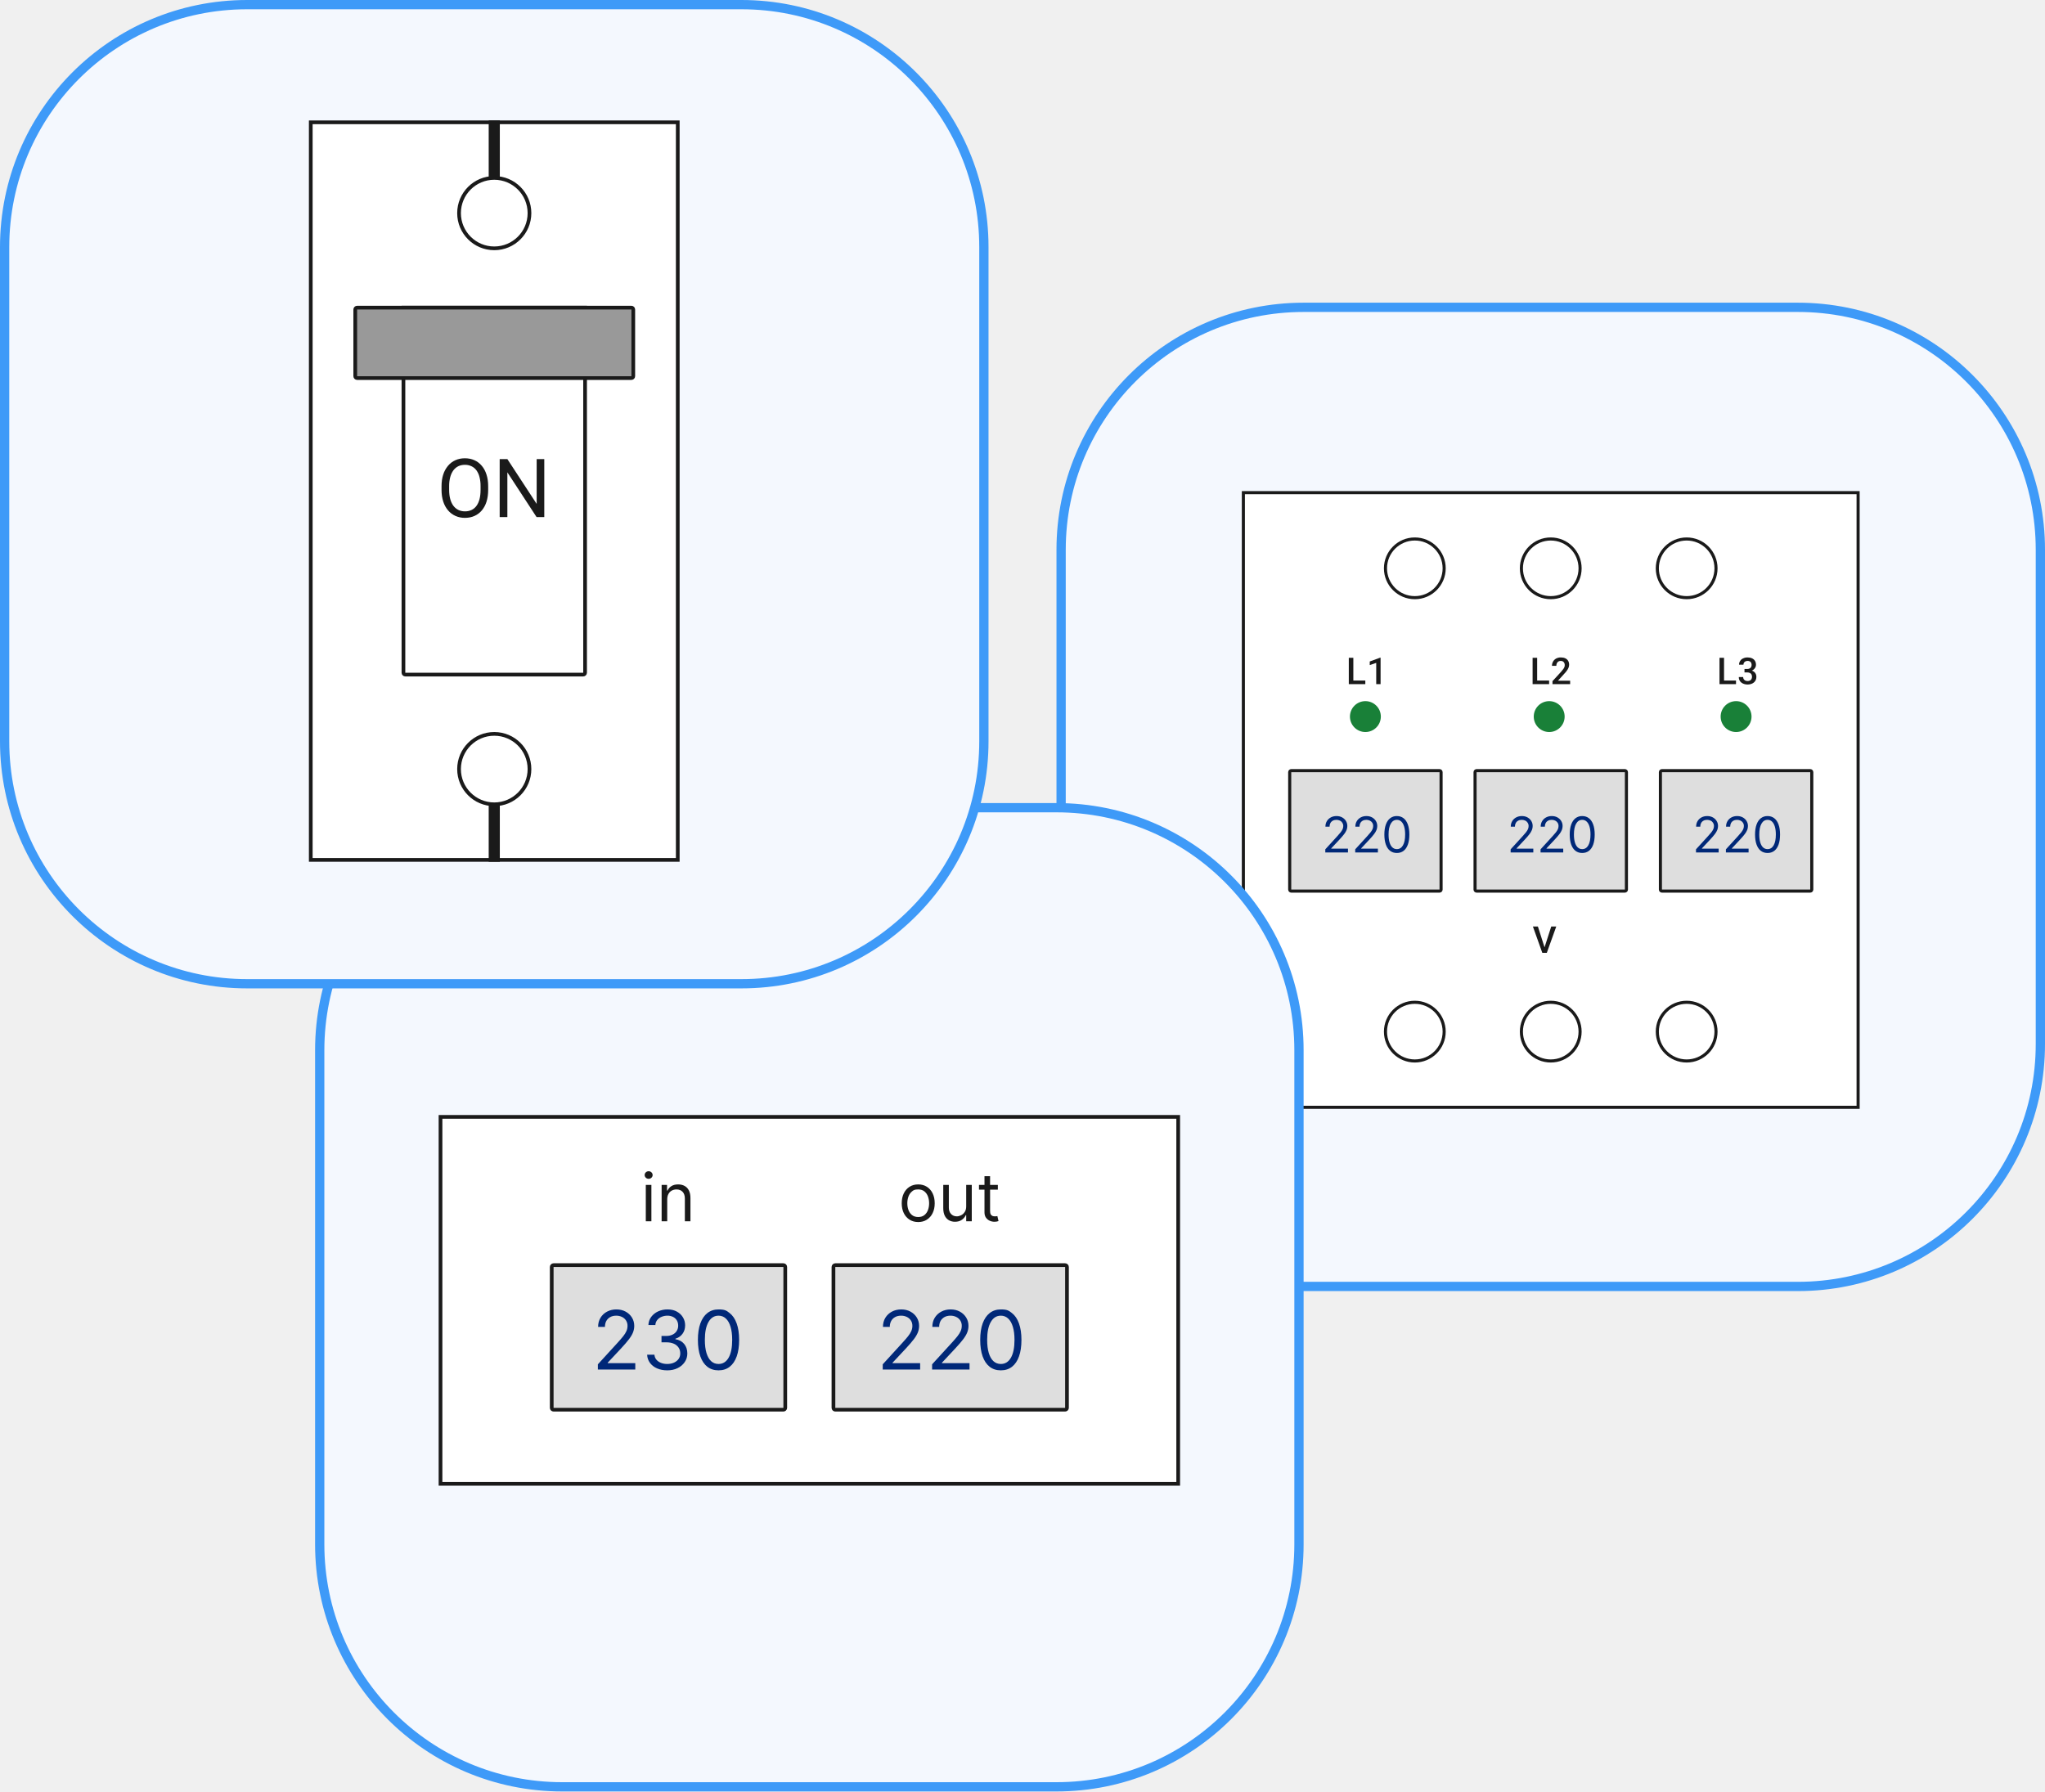
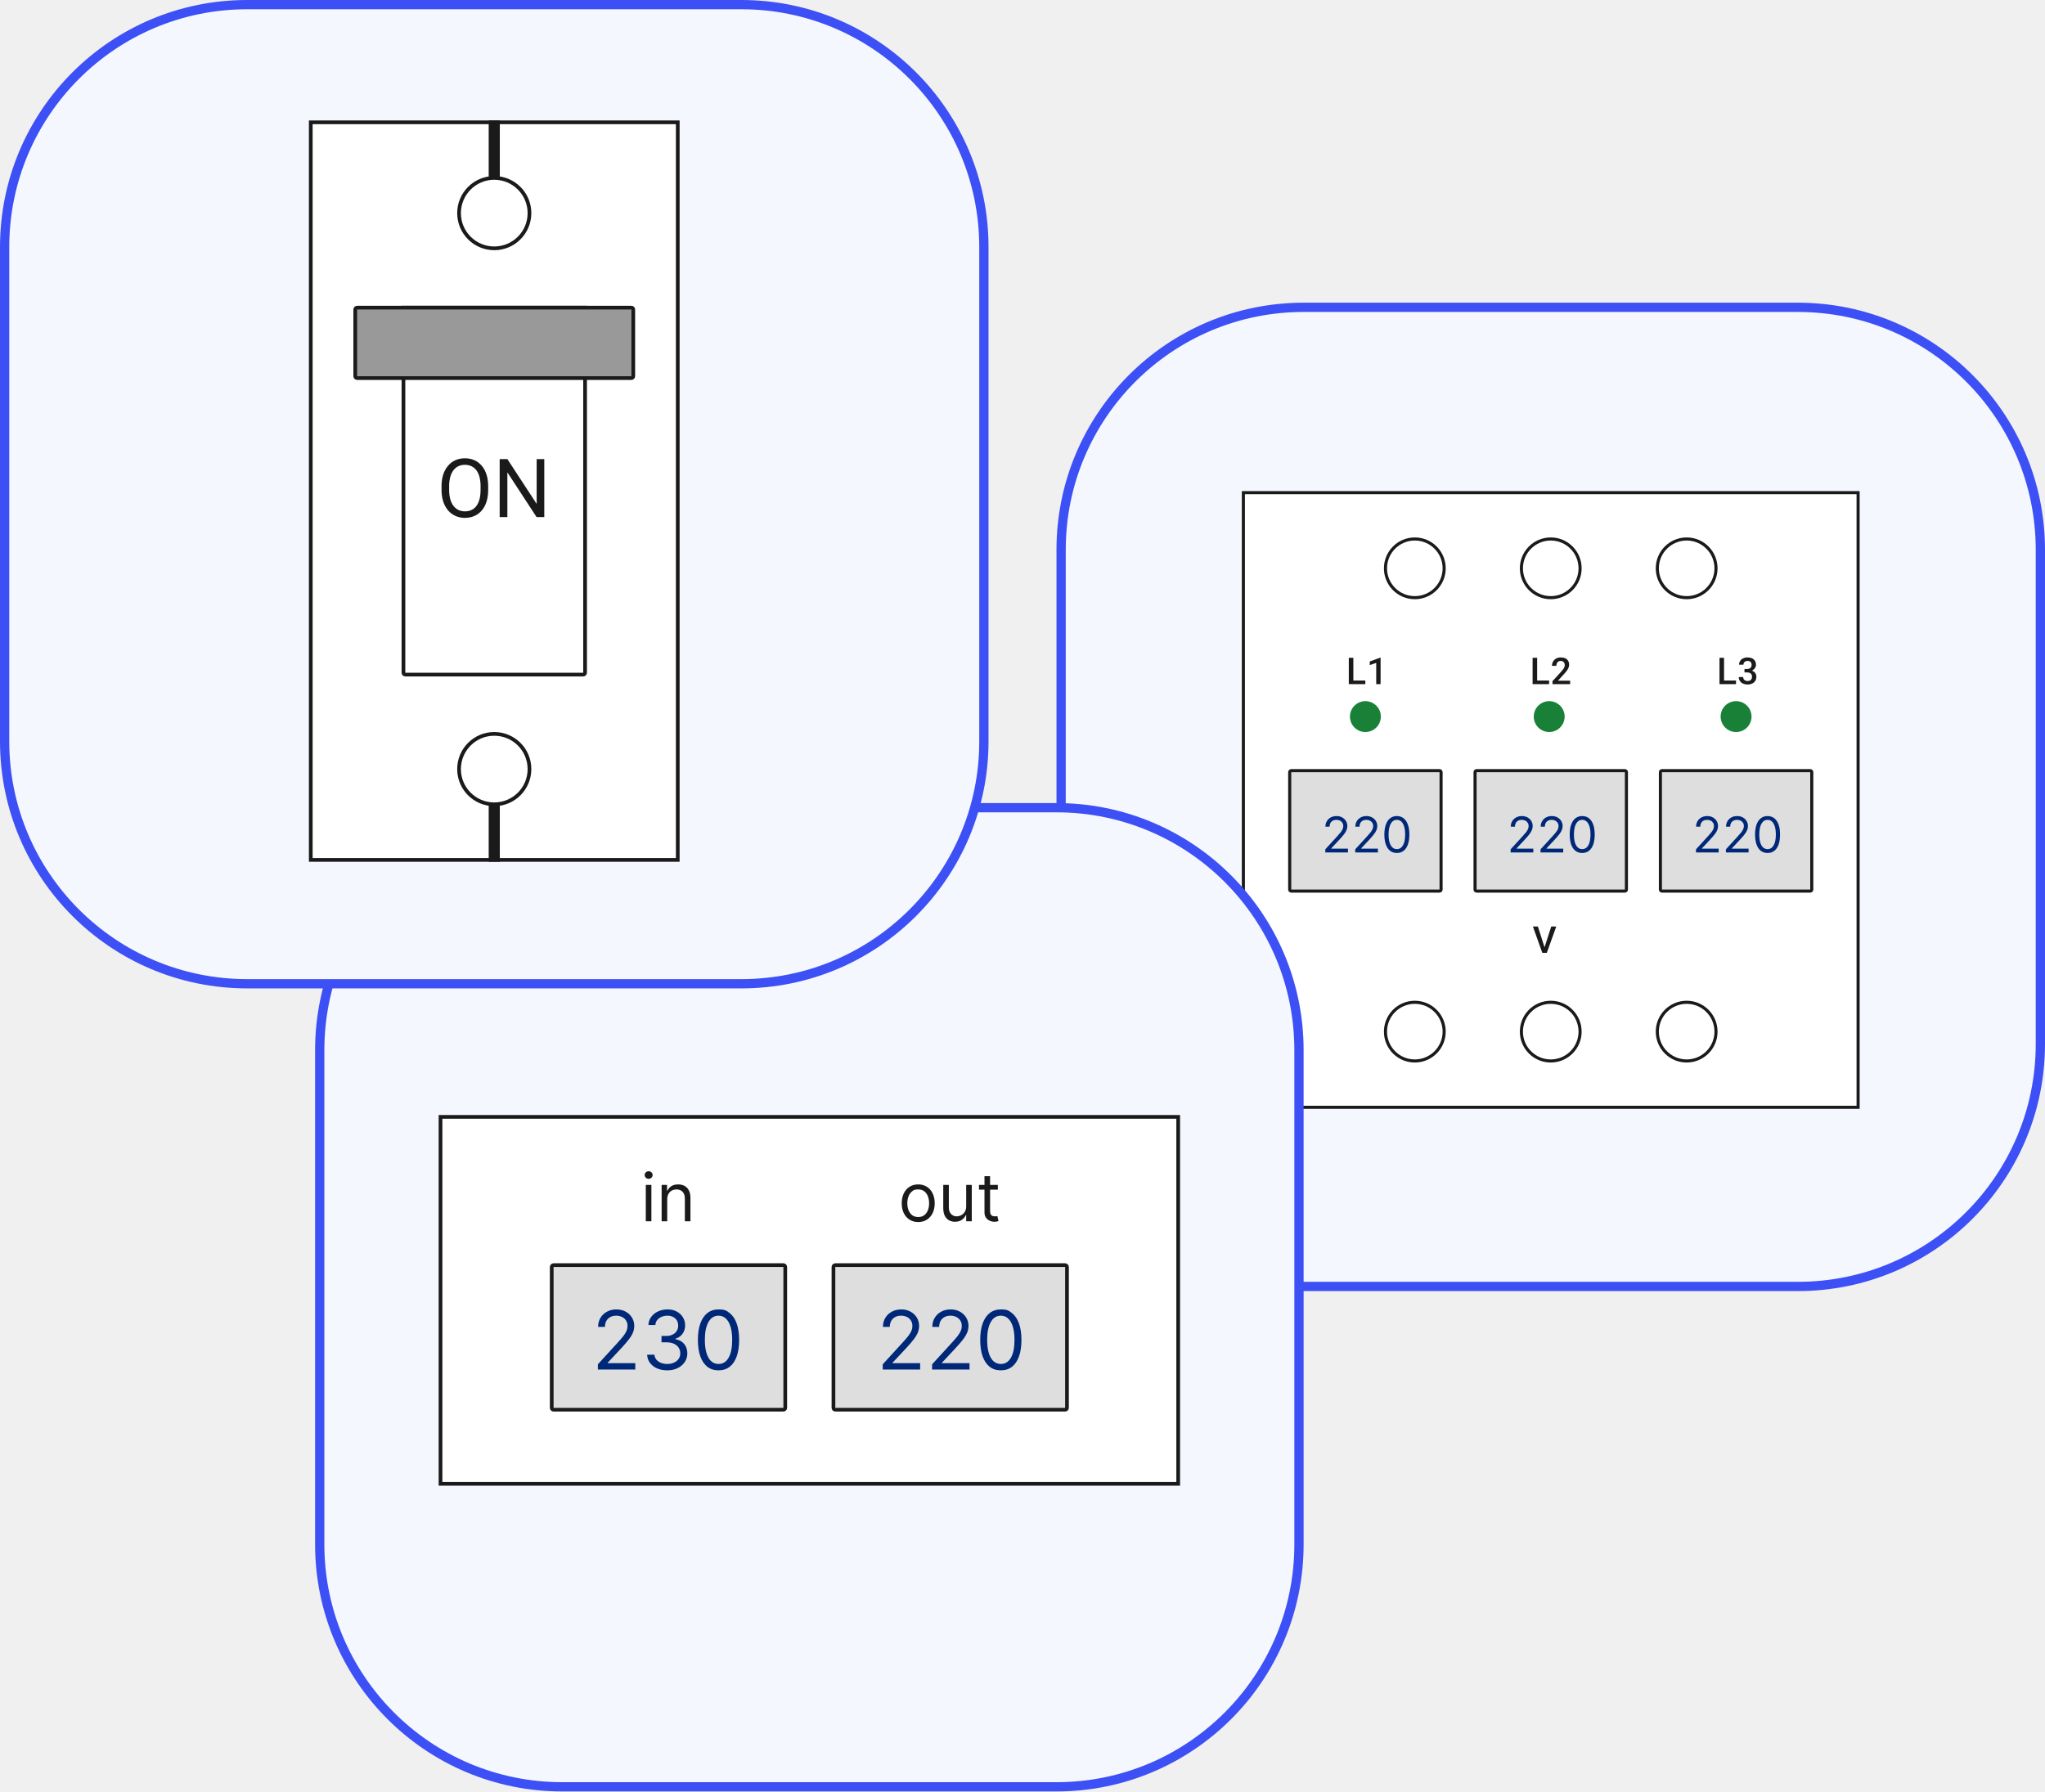
<svg xmlns="http://www.w3.org/2000/svg" width="331" height="290" fill="none">
-   <rect width="158.5" height="158.5" x="171.75" y="49.75" fill="#f4f8fe" stroke="#3e9af8" stroke-width="1.5" rx="39.25" />
+   <rect width="158.5" height="158.5" x="171.75" y="49.75" fill="#f4f8fe" stroke="#3d50f5" stroke-width="1.5" rx="39.25" />
  <path fill="#fff" stroke="#1a1a1a" stroke-width=".5" d="M201.25 79.75h99.5v99.5h-99.5z" />
  <circle cx="251" cy="92" r="4.75" fill="#fff" stroke="#1a1a1a" stroke-width=".5" />
  <circle cx="229" cy="92" r="4.75" fill="#fff" stroke="#1a1a1a" stroke-width=".5" />
  <circle cx="273" cy="92" r="4.75" fill="#fff" stroke="#1a1a1a" stroke-width=".5" />
  <circle cx="251" cy="167" r="4.75" fill="#fff" stroke="#1a1a1a" stroke-width=".5" />
  <circle cx="229" cy="167" r="4.75" fill="#fff" stroke="#1a1a1a" stroke-width=".5" />
  <circle cx="273" cy="167" r="4.75" fill="#fff" stroke="#1a1a1a" stroke-width=".5" />
  <rect width="24.5" height="19.5" x="238.75" y="124.75" fill="#dedede" stroke="#1a1a1a" stroke-width=".5" rx=".25" />
  <rect width="24.5" height="19.5" x="268.75" y="124.75" fill="#dedede" stroke="#1a1a1a" stroke-width=".5" rx=".25" />
  <rect width="24.5" height="19.5" x="208.75" y="124.75" fill="#dedede" stroke="#1a1a1a" stroke-width=".5" rx=".25" />
  <path fill="#002878" d="M244.509 138v-.511l1.92-2.103q.338-.369.557-.642.219-.275.324-.517a1.25 1.25 0 0 0 .108-.511.95.95 0 0 0-.546-.878 1.3 1.3 0 0 0-.568-.122q-.336 0-.585.139a.96.96 0 0 0-.384.384 1.2 1.2 0 0 0-.133.579h-.671q0-.511.236-.898a1.64 1.64 0 0 1 .642-.602q.41-.216.918-.216.511 0 .906.216t.619.583q.225.366.225.815 0 .32-.117.628a2.8 2.8 0 0 1-.397.679q-.281.372-.782.909l-1.307 1.398v.045h2.705V138zm4.843 0v-.511l1.921-2.103q.338-.369.557-.642.218-.275.323-.517a1.25 1.25 0 0 0 .108-.511.94.94 0 0 0-.147-.531.97.97 0 0 0-.398-.347 1.3 1.3 0 0 0-.568-.122q-.336 0-.585.139a.96.96 0 0 0-.384.384 1.2 1.2 0 0 0-.134.579h-.67q0-.511.236-.898a1.64 1.64 0 0 1 .642-.602q.409-.216.917-.216.511 0 .907.216.394.216.619.583.225.366.224.815 0 .32-.116.628a2.8 2.8 0 0 1-.398.679q-.281.372-.781.909l-1.307 1.398v.045h2.705V138zm6.742.08q-.642 0-1.094-.35-.452-.352-.69-1.02-.239-.67-.239-1.619 0-.943.239-1.611.241-.67.693-1.023a1.72 1.72 0 0 1 1.091-.355q.636 0 1.088.355.454.353.693 1.023.241.668.241 1.611 0 .948-.238 1.619-.238.667-.691 1.02-.451.35-1.093.35m0-.625q.637 0 .988-.614.353-.614.353-1.75 0-.756-.162-1.287-.16-.531-.461-.81a1 1 0 0 0-.718-.278q-.631 0-.986.622-.355.62-.355 1.753 0 .756.159 1.284t.457.804q.302.276.725.276m18.415.545v-.511l1.92-2.103q.338-.369.557-.642.219-.275.324-.517a1.25 1.25 0 0 0 .108-.511.95.95 0 0 0-.546-.878 1.3 1.3 0 0 0-.568-.122q-.336 0-.585.139a.96.96 0 0 0-.384.384 1.2 1.2 0 0 0-.133.579h-.671q0-.511.236-.898a1.64 1.64 0 0 1 .642-.602q.41-.216.918-.216.511 0 .906.216t.619.583.225.815q0 .32-.117.628a2.8 2.8 0 0 1-.397.679q-.281.372-.782.909l-1.307 1.398v.045h2.705V138zm4.843 0v-.511l1.921-2.103q.338-.369.557-.642.218-.275.323-.517a1.25 1.25 0 0 0 .108-.511.94.94 0 0 0-.147-.531.97.97 0 0 0-.398-.347 1.3 1.3 0 0 0-.568-.122q-.336 0-.585.139a.96.96 0 0 0-.384.384 1.2 1.2 0 0 0-.134.579h-.67q0-.511.236-.898a1.64 1.64 0 0 1 .642-.602q.409-.216.917-.216.511 0 .907.216.394.216.619.583.224.366.224.815 0 .32-.116.628a2.8 2.8 0 0 1-.398.679q-.281.372-.781.909l-1.307 1.398v.045h2.705V138zm6.742.08q-.642 0-1.094-.35-.451-.352-.69-1.02-.239-.67-.239-1.619 0-.943.239-1.611.242-.67.693-1.023a1.72 1.72 0 0 1 1.091-.355q.636 0 1.088.355.454.353.693 1.023.241.668.241 1.611 0 .948-.238 1.619-.238.667-.691 1.02-.451.35-1.093.35m0-.625q.637 0 .988-.614.353-.614.353-1.75 0-.756-.162-1.287-.16-.531-.461-.81a1 1 0 0 0-.718-.278q-.631 0-.986.622-.355.62-.355 1.753 0 .756.159 1.284t.457.804q.302.276.725.276m-71.585.545v-.511l1.92-2.103q.338-.369.557-.642.219-.275.324-.517a1.25 1.25 0 0 0 .108-.511.95.95 0 0 0-.546-.878 1.3 1.3 0 0 0-.568-.122q-.336 0-.585.139a.96.96 0 0 0-.384.384 1.2 1.2 0 0 0-.133.579h-.671q0-.511.236-.898a1.64 1.64 0 0 1 .642-.602q.41-.216.918-.216.511 0 .906.216t.619.583q.225.366.225.815 0 .32-.117.628a2.8 2.8 0 0 1-.397.679q-.281.372-.782.909l-1.307 1.398v.045h2.705V138zm4.843 0v-.511l1.921-2.103q.338-.369.557-.642.218-.275.323-.517a1.25 1.25 0 0 0 .108-.511.94.94 0 0 0-.147-.531.97.97 0 0 0-.398-.347 1.3 1.3 0 0 0-.568-.122q-.336 0-.585.139a.96.96 0 0 0-.384.384 1.2 1.2 0 0 0-.134.579h-.67q0-.511.236-.898a1.64 1.64 0 0 1 .642-.602q.409-.216.917-.216.511 0 .907.216.394.216.619.583.225.366.224.815 0 .32-.116.628a2.8 2.8 0 0 1-.398.679q-.281.372-.781.909l-1.307 1.398v.045h2.705V138zm6.742.08q-.642 0-1.094-.35-.451-.352-.69-1.02-.239-.67-.239-1.619 0-.943.239-1.611.242-.67.693-1.023a1.72 1.72 0 0 1 1.091-.355q.636 0 1.088.355.454.353.693 1.023.241.668.241 1.611 0 .948-.238 1.619-.238.667-.691 1.02-.451.35-1.093.35m0-.625q.636 0 .988-.614.353-.614.353-1.75 0-.756-.162-1.287-.16-.531-.461-.81a1 1 0 0 0-.718-.278q-.631 0-.986.622-.355.62-.355 1.753 0 .756.159 1.284t.457.804q.302.276.725.276" />
  <circle cx="221" cy="116" r="2.5" fill="#198038" />
  <path fill="#1a1a1a" d="M220.987 110.167v.583h-2.142v-.583zm-1.937-3.683v4.266h-.735v-4.266zm4.409-.014v4.28h-.706v-3.442l-1.046.354v-.583l1.667-.609z" />
  <circle cx="250.75" cy="116" r="2.5" fill="#198038" />
  <path fill="#1a1a1a" d="M250.737 110.167v.583h-2.142v-.583zm-1.937-3.683v4.266h-.735v-4.266zm5.34 3.704v.562h-2.859v-.483l1.389-1.515q.228-.258.36-.445.132-.188.185-.337a.86.86 0 0 0-.021-.651.56.56 0 0 0-.217-.243.64.64 0 0 0-.348-.091.74.74 0 0 0-.399.103.64.64 0 0 0-.243.284 1 1 0 0 0-.082.41h-.706q0-.372.17-.679.17-.311.492-.493a1.54 1.54 0 0 1 .777-.184q.427 0 .726.143.299.144.454.408.158.262.158.624 0 .198-.064.395a2 2 0 0 1-.185.393 3.4 3.4 0 0 1-.278.389q-.161.194-.354.393l-.923 1.017z" />
  <circle cx="281" cy="116" r="2.5" fill="#198038" />
  <path fill="#1a1a1a" d="M280.987 110.167v.583h-2.142v-.583zm-1.937-3.683v4.266h-.735v-4.266zm3.31 1.814h.422q.246 0 .407-.085a.55.55 0 0 0 .243-.234.7.7 0 0 0 .08-.343.75.75 0 0 0-.074-.346.5.5 0 0 0-.216-.226.8.8 0 0 0-.367-.079.75.75 0 0 0-.34.077.6.6 0 0 0-.237.21.6.6 0 0 0-.088.323h-.709q0-.34.179-.604c.179-.264.281-.313.486-.413q.31-.152.698-.152.412 0 .72.137.31.135.484.405.173.269.173.668a.9.9 0 0 1-.085.369 1.1 1.1 0 0 1-.252.343q-.168.151-.416.249a1.7 1.7 0 0 1-.578.093h-.53zm0 .551v-.387h.53q.375 0 .639.088.266.087.434.243a.9.9 0 0 1 .243.349q.08.195.079.416 0 .299-.108.533a1.1 1.1 0 0 1-.302.392 1.3 1.3 0 0 1-.46.244 1.9 1.9 0 0 1-1.096.005 1.4 1.4 0 0 1-.451-.225 1.1 1.1 0 0 1-.316-.378 1.15 1.15 0 0 1-.115-.527h.706q0 .19.088.336a.64.64 0 0 0 .252.226q.165.082.375.082a.86.86 0 0 0 .384-.079.56.56 0 0 0 .246-.234.75.75 0 0 0 .088-.375.75.75 0 0 0-.097-.405.57.57 0 0 0-.275-.228 1.1 1.1 0 0 0-.422-.076zm-32.401 44.622 1.122-3.487h.812l-1.53 4.266h-.548zm-1.037-3.487 1.113 3.487.152.779h-.55l-1.524-4.266z" />
-   <rect width="158.5" height="158.5" x="51.75" y="130.75" fill="#f4f8fe" stroke="#3e9af8" stroke-width="1.5" rx="39.25" />
+   <rect width="158.5" height="158.5" x="51.75" y="130.75" fill="#f4f8fe" stroke="#3d50f5" stroke-width="1.5" rx="39.25" />
  <path fill="#fff" stroke="#1a1a1a" stroke-width=".6" d="M71.3 180.8h119.4v59.4H71.3z" />
  <rect width="37.8" height="23.4" x="134.9" y="204.8" fill="#dedede" stroke="#1a1a1a" stroke-width=".6" rx=".3" />
  <path fill="#002878" d="M142.877 221.7v-.844l3.168-3.468q.558-.61.919-1.06.362-.454.534-.853.179-.403.179-.844 0-.505-.244-.876a1.6 1.6 0 0 0-.656-.572 2.1 2.1 0 0 0-.938-.202q-.554 0-.966.23-.407.225-.632.633a2 2 0 0 0-.221.956h-1.106q0-.843.389-1.481.39-.637 1.06-.994.674-.356 1.514-.356.844 0 1.495.356.651.357 1.022.961.37.605.37 1.345 0 .53-.192 1.036-.188.502-.656 1.121-.465.613-1.289 1.5l-2.157 2.306v.075h4.463v1.031zm7.992 0v-.844l3.169-3.468q.557-.61.918-1.06.361-.454.535-.853.178-.403.178-.844a1.55 1.55 0 0 0-.9-1.448 2.1 2.1 0 0 0-.938-.202q-.552 0-.965.23a1.6 1.6 0 0 0-.633.633q-.22.408-.22.956h-1.107q0-.843.389-1.481.39-.637 1.06-.994.674-.356 1.514-.356.844 0 1.495.356.651.357 1.022.961.37.605.37 1.345 0 .53-.192 1.036-.188.502-.656 1.121-.464.613-1.289 1.5l-2.156 2.306v.075h4.462v1.031zm11.123.131q-1.06 0-1.804-.576-.746-.582-1.14-1.683-.393-1.106-.393-2.672 0-1.556.393-2.658.399-1.106 1.144-1.687.75-.586 1.8-.586c1.05 0 1.299.195 1.796.586q.75.581 1.143 1.687.399 1.103.399 2.658 0 1.566-.394 2.672-.394 1.101-1.139 1.683-.746.576-1.805.576m0-1.031q1.05 0 1.631-1.012.582-1.013.582-2.888 0-1.247-.267-2.123-.263-.877-.76-1.336a1.68 1.68 0 0 0-1.186-.46q-1.041 0-1.626 1.027-.586 1.022-.586 2.892 0 1.247.262 2.119.263.871.755 1.327.497.454 1.195.454" />
  <rect width="37.8" height="23.4" x="89.3" y="204.8" fill="#dedede" stroke="#1a1a1a" stroke-width=".6" rx=".3" />
  <path fill="#002878" d="M96.77 221.7v-.844l3.169-3.468q.558-.61.919-1.06.36-.454.534-.853.178-.403.178-.844a1.56 1.56 0 0 0-.243-.876 1.6 1.6 0 0 0-.657-.572 2.1 2.1 0 0 0-.937-.202q-.553 0-.966.23a1.6 1.6 0 0 0-.633.633q-.22.408-.22.956h-1.106q0-.843.389-1.481.389-.637 1.06-.994a3.2 3.2 0 0 1 1.513-.356q.844 0 1.496.356.651.357 1.021.961.37.605.371 1.345 0 .53-.192 1.036-.187.502-.657 1.121-.464.613-1.289 1.5l-2.156 2.306v.075h4.463v1.031zm11.236.131q-.928 0-1.654-.318a2.83 2.83 0 0 1-1.149-.886 2.4 2.4 0 0 1-.459-1.327h1.181q.037.465.319.802.281.333.736.515.455.183 1.007.183.62 0 1.097-.215.478-.216.75-.6.273-.385.272-.891 0-.53-.262-.933a1.74 1.74 0 0 0-.769-.637q-.506-.23-1.238-.23h-.768v-1.031h.768q.573 0 1.004-.207a1.56 1.56 0 0 0 .928-1.462q0-.488-.216-.848a1.5 1.5 0 0 0-.609-.563 2 2 0 0 0-.919-.202q-.497 0-.938.183-.436.178-.712.521a1.36 1.36 0 0 0-.3.815h-1.125q.028-.755.455-1.322a2.86 2.86 0 0 1 1.115-.89 3.6 3.6 0 0 1 1.524-.319q.89 0 1.528.361.637.355.98.942.342.586.342 1.266 0 .81-.427 1.383a2.16 2.16 0 0 1-1.148.792v.075q.909.15 1.42.773.511.62.511 1.533 0 .783-.427 1.406a2.9 2.9 0 0 1-1.153.975q-.73.357-1.664.356m8.292 0q-1.059 0-1.804-.576-.746-.582-1.139-1.683-.394-1.106-.394-2.672 0-1.556.394-2.658.398-1.106 1.143-1.687.75-.586 1.8-.586c1.05 0 1.299.195 1.796.586q.75.581 1.143 1.687.399 1.103.399 2.658 0 1.566-.394 2.672-.393 1.101-1.139 1.683-.745.576-1.805.576m0-1.031q1.05 0 1.632-1.012.58-1.013.581-2.888 0-1.247-.267-2.123-.262-.877-.76-1.336a1.68 1.68 0 0 0-1.186-.46q-1.04 0-1.626 1.027-.586 1.022-.586 2.892 0 1.247.262 2.119.263.871.755 1.327.497.454 1.195.454" />
  <path fill="#1a1a1a" d="M104.528 197.7v-5.891h.905v5.891zm.461-6.873a.65.65 0 0 1-.457-.18.58.58 0 0 1-.188-.433q0-.253.188-.434.192-.18.457-.18a.63.63 0 0 1 .452.18.58.58 0 0 1 .192.434.57.57 0 0 1-.192.433.63.63 0 0 1-.452.18m3.007 3.329v3.544h-.905v-5.891h.875v.921h.076q.207-.449.629-.721.423-.276 1.09-.276.597 0 1.047.245.448.242.698.736.249.492.249 1.243v3.743h-.905v-3.682q0-.694-.361-1.081-.36-.391-.989-.391-.433 0-.775.188a1.34 1.34 0 0 0-.533.548q-.196.36-.196.874m40.626 3.667q-.798 0-1.4-.38a2.6 2.6 0 0 1-.936-1.062q-.334-.682-.334-1.596 0-.92.334-1.607.338-.686.936-1.066.602-.38 1.4-.379.797 0 1.396.379.602.38.935 1.066.338.687.338 1.607 0 .914-.338 1.596a2.54 2.54 0 0 1-.935 1.062q-.599.38-1.396.38m0-.813q.606 0 .997-.311.392-.31.579-.817.188-.506.188-1.097 0-.59-.188-1.1a1.86 1.86 0 0 0-.579-.825q-.391-.315-.997-.314c-.606.001-.737.104-.998.314a1.87 1.87 0 0 0-.579.825q-.188.51-.188 1.1t.188 1.097q.189.507.579.817.392.31.998.311m7.763-1.718v-3.483h.905v5.891h-.905v-.997h-.061a1.9 1.9 0 0 1-.645.763q-.436.31-1.104.311a1.97 1.97 0 0 1-.982-.242 1.7 1.7 0 0 1-.675-.736q-.246-.495-.245-1.247v-3.743h.905v3.682q0 .644.36 1.028.364.383.928.383.337 0 .687-.172.353-.173.59-.529.243-.357.242-.909m5.125-3.483v.767h-3.053v-.767zm-2.163-1.411h.905v5.615q0 .383.111.575.115.188.292.253.18.061.379.061.15 0 .246-.015l.153-.031.184.814a1.9 1.9 0 0 1-.675.107q-.383 0-.751-.165a1.5 1.5 0 0 1-.606-.502q-.238-.337-.238-.852z" />
-   <rect width="158.5" height="158.5" x=".75" y=".75" fill="#f4f8fe" stroke="#3e9af8" stroke-width="1.5" rx="39.25" />
+   <rect width="158.5" height="158.5" x=".75" y=".75" fill="#f4f8fe" stroke="#3d50f5" stroke-width="1.5" rx="39.25" />
  <path fill="#fff" stroke="#1a1a1a" stroke-width=".6" d="M50.3 19.8h59.4v119.4H50.3z" />
  <path fill="#fff" stroke="#1a1a1a" stroke-width=".6" d="M65.3 49.8h29.4v59.1a.3.3 0 0 1-.3.3H65.6a.3.3 0 0 1-.3-.3z" />
  <rect width="45" height="11.4" x="57.5" y="49.8" fill="#999" stroke="#1a1a1a" stroke-width=".6" rx=".3" />
  <path fill="#1a1a1a" d="M79.014 78.712v.593q0 1.056-.264 1.894a4.1 4.1 0 0 1-.76 1.425q-.497.586-1.193.896-.69.31-1.547.31a3.7 3.7 0 0 1-1.527-.31 3.4 3.4 0 0 1-1.199-.896 4.2 4.2 0 0 1-.78-1.425q-.277-.838-.277-1.894v-.594q0-1.056.27-1.888a4.2 4.2 0 0 1 .78-1.424 3.34 3.34 0 0 1 1.193-.903q.696-.31 1.528-.31.856 0 1.546.31.696.31 1.193.903.502.585.767 1.424.27.831.27 1.889m-1.23.593v-.606a5.7 5.7 0 0 0-.175-1.483 3.1 3.1 0 0 0-.496-1.083 2.14 2.14 0 0 0-.806-.663 2.44 2.44 0 0 0-1.07-.226q-.579 0-1.05.225-.465.225-.8.664a3.3 3.3 0 0 0-.508 1.083 5.5 5.5 0 0 0-.181 1.483v.606q0 .843.18 1.495.18.645.516 1.09.341.437.806.663.47.225 1.05.225a2.46 2.46 0 0 0 1.077-.225q.47-.225.793-.664.328-.445.496-1.09.168-.65.167-1.495Zm10.312-4.99V83.7h-1.25l-4.725-7.238V83.7h-1.244v-9.384h1.244l4.744 7.257v-7.257h1.23Z" />
  <circle cx="80" cy="34.5" r="5.7" fill="#fff" stroke="#1a1a1a" stroke-width=".6" />
  <circle cx="80" cy="124.5" r="5.7" fill="#fff" stroke="#1a1a1a" stroke-width=".6" />
  <path stroke="#1a1a1a" stroke-width="1.8" d="M80 19.5v9.3m0 101.4v9.3" />
</svg>
